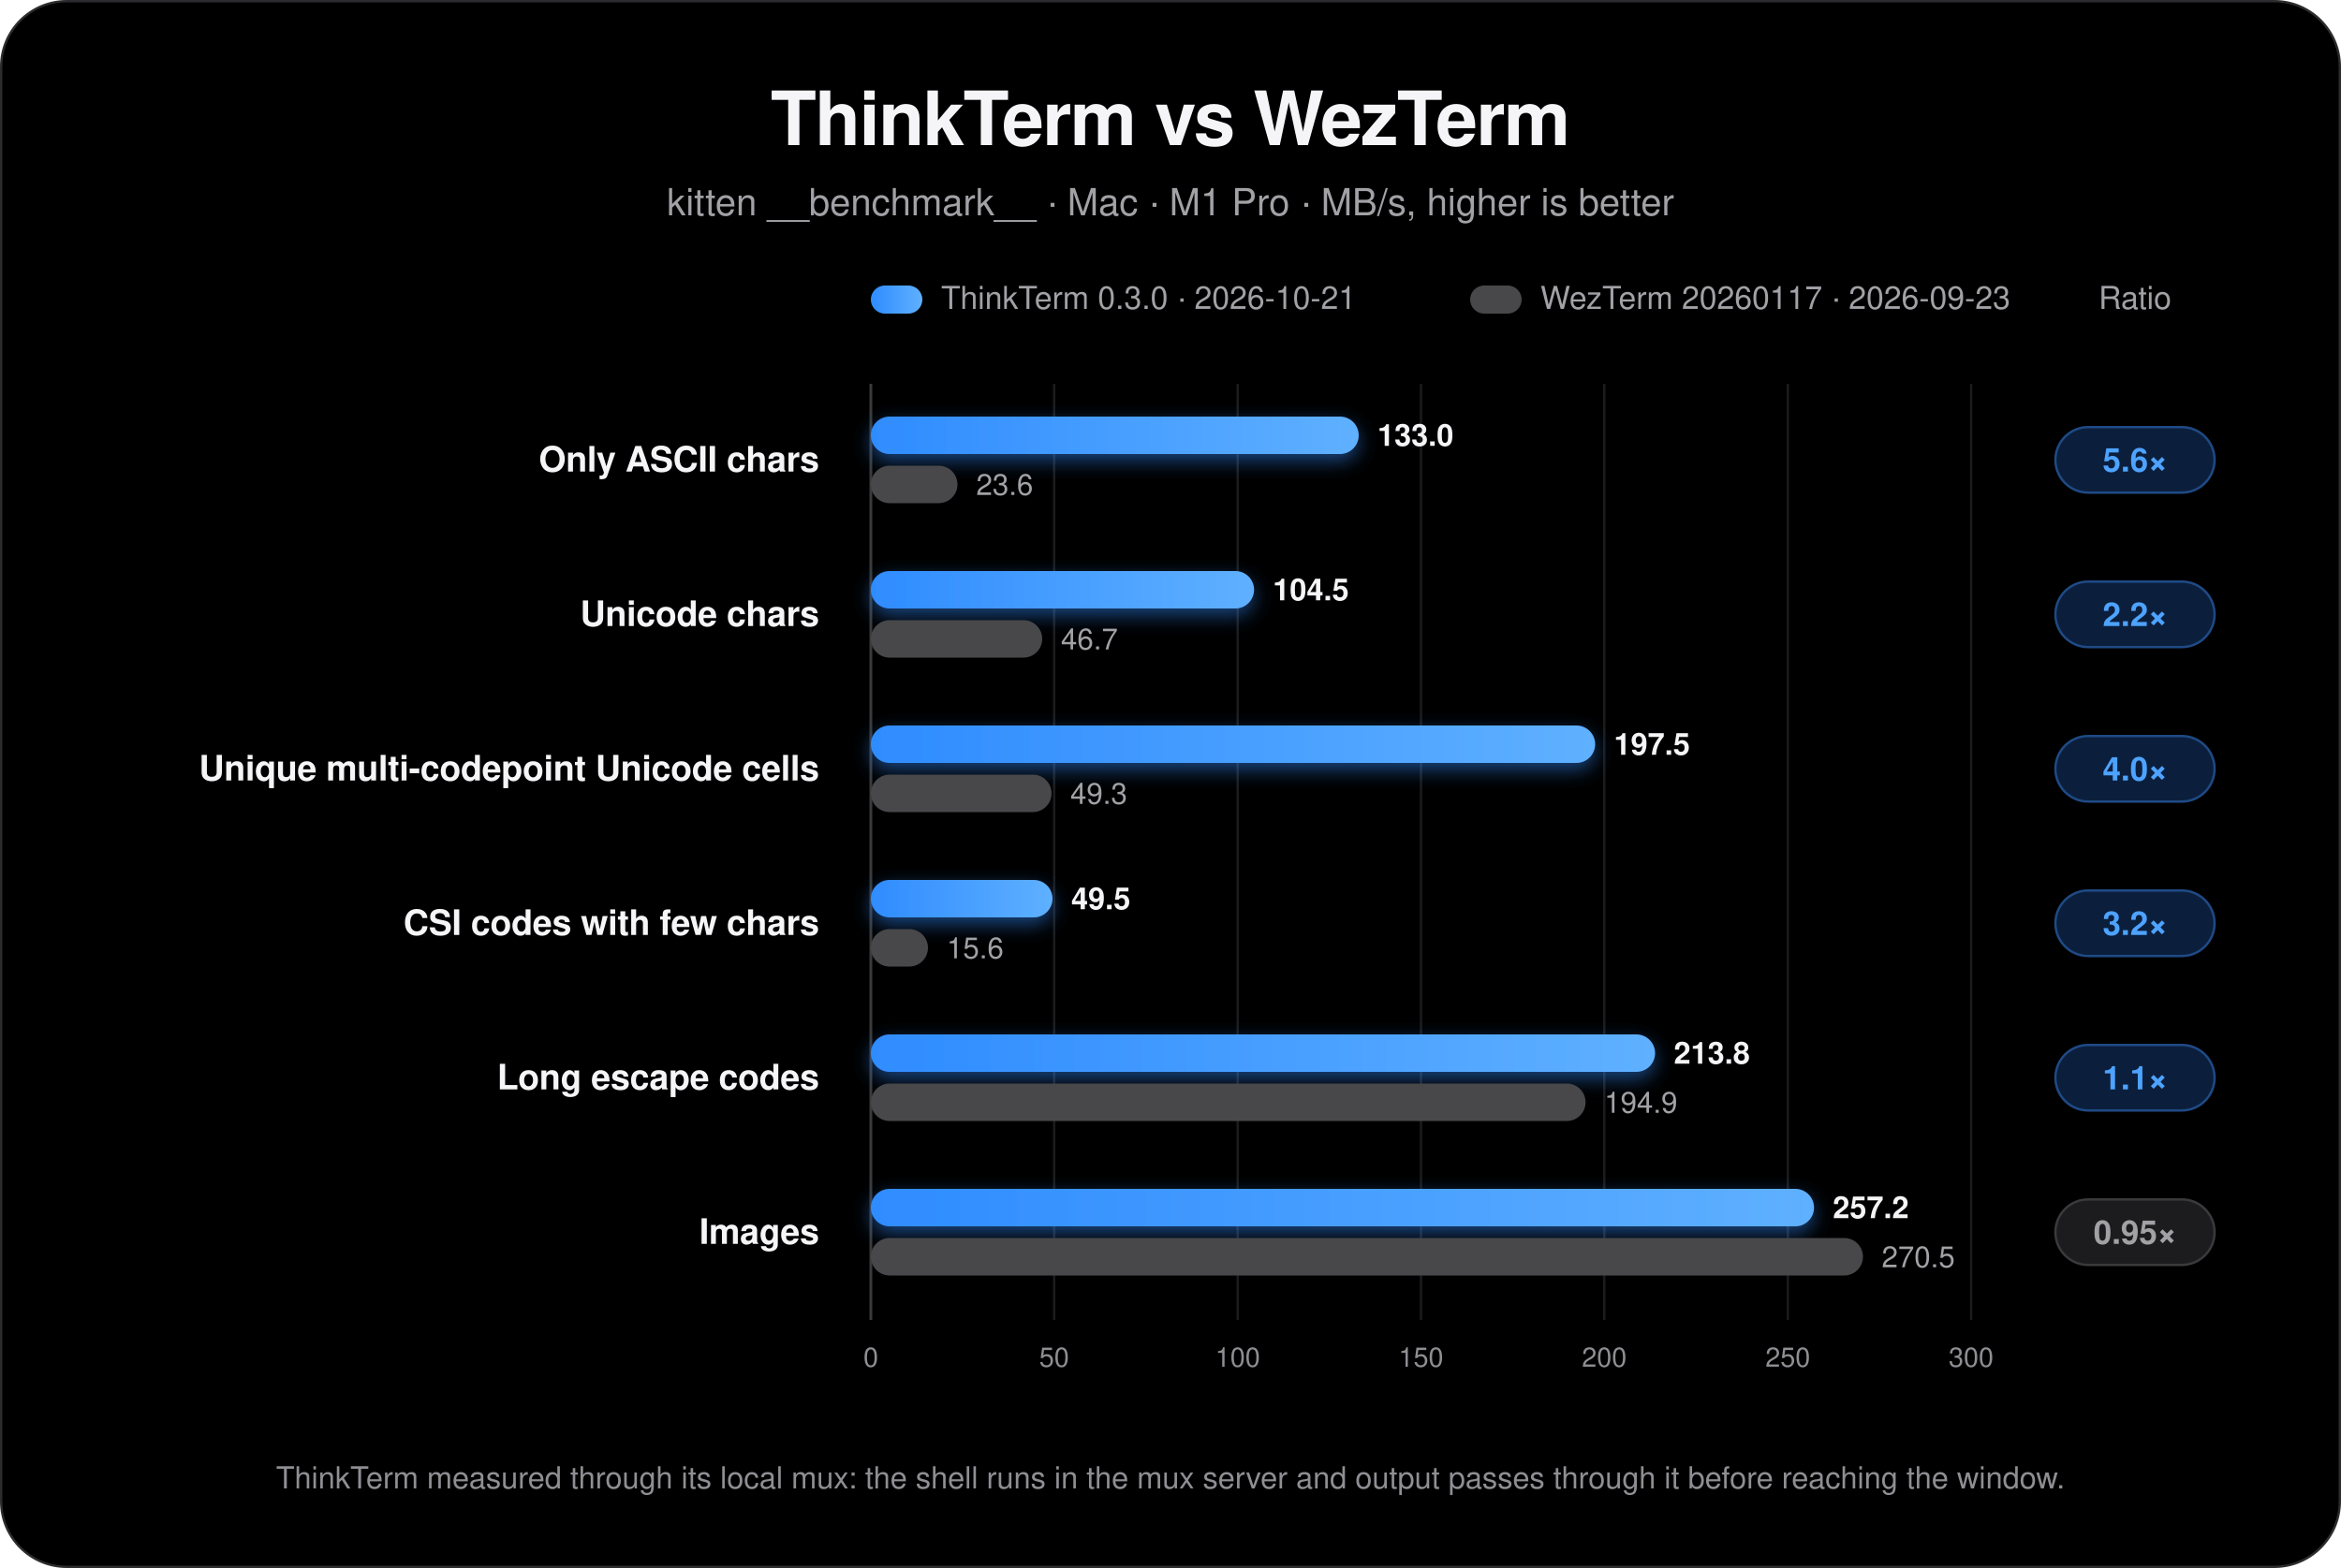
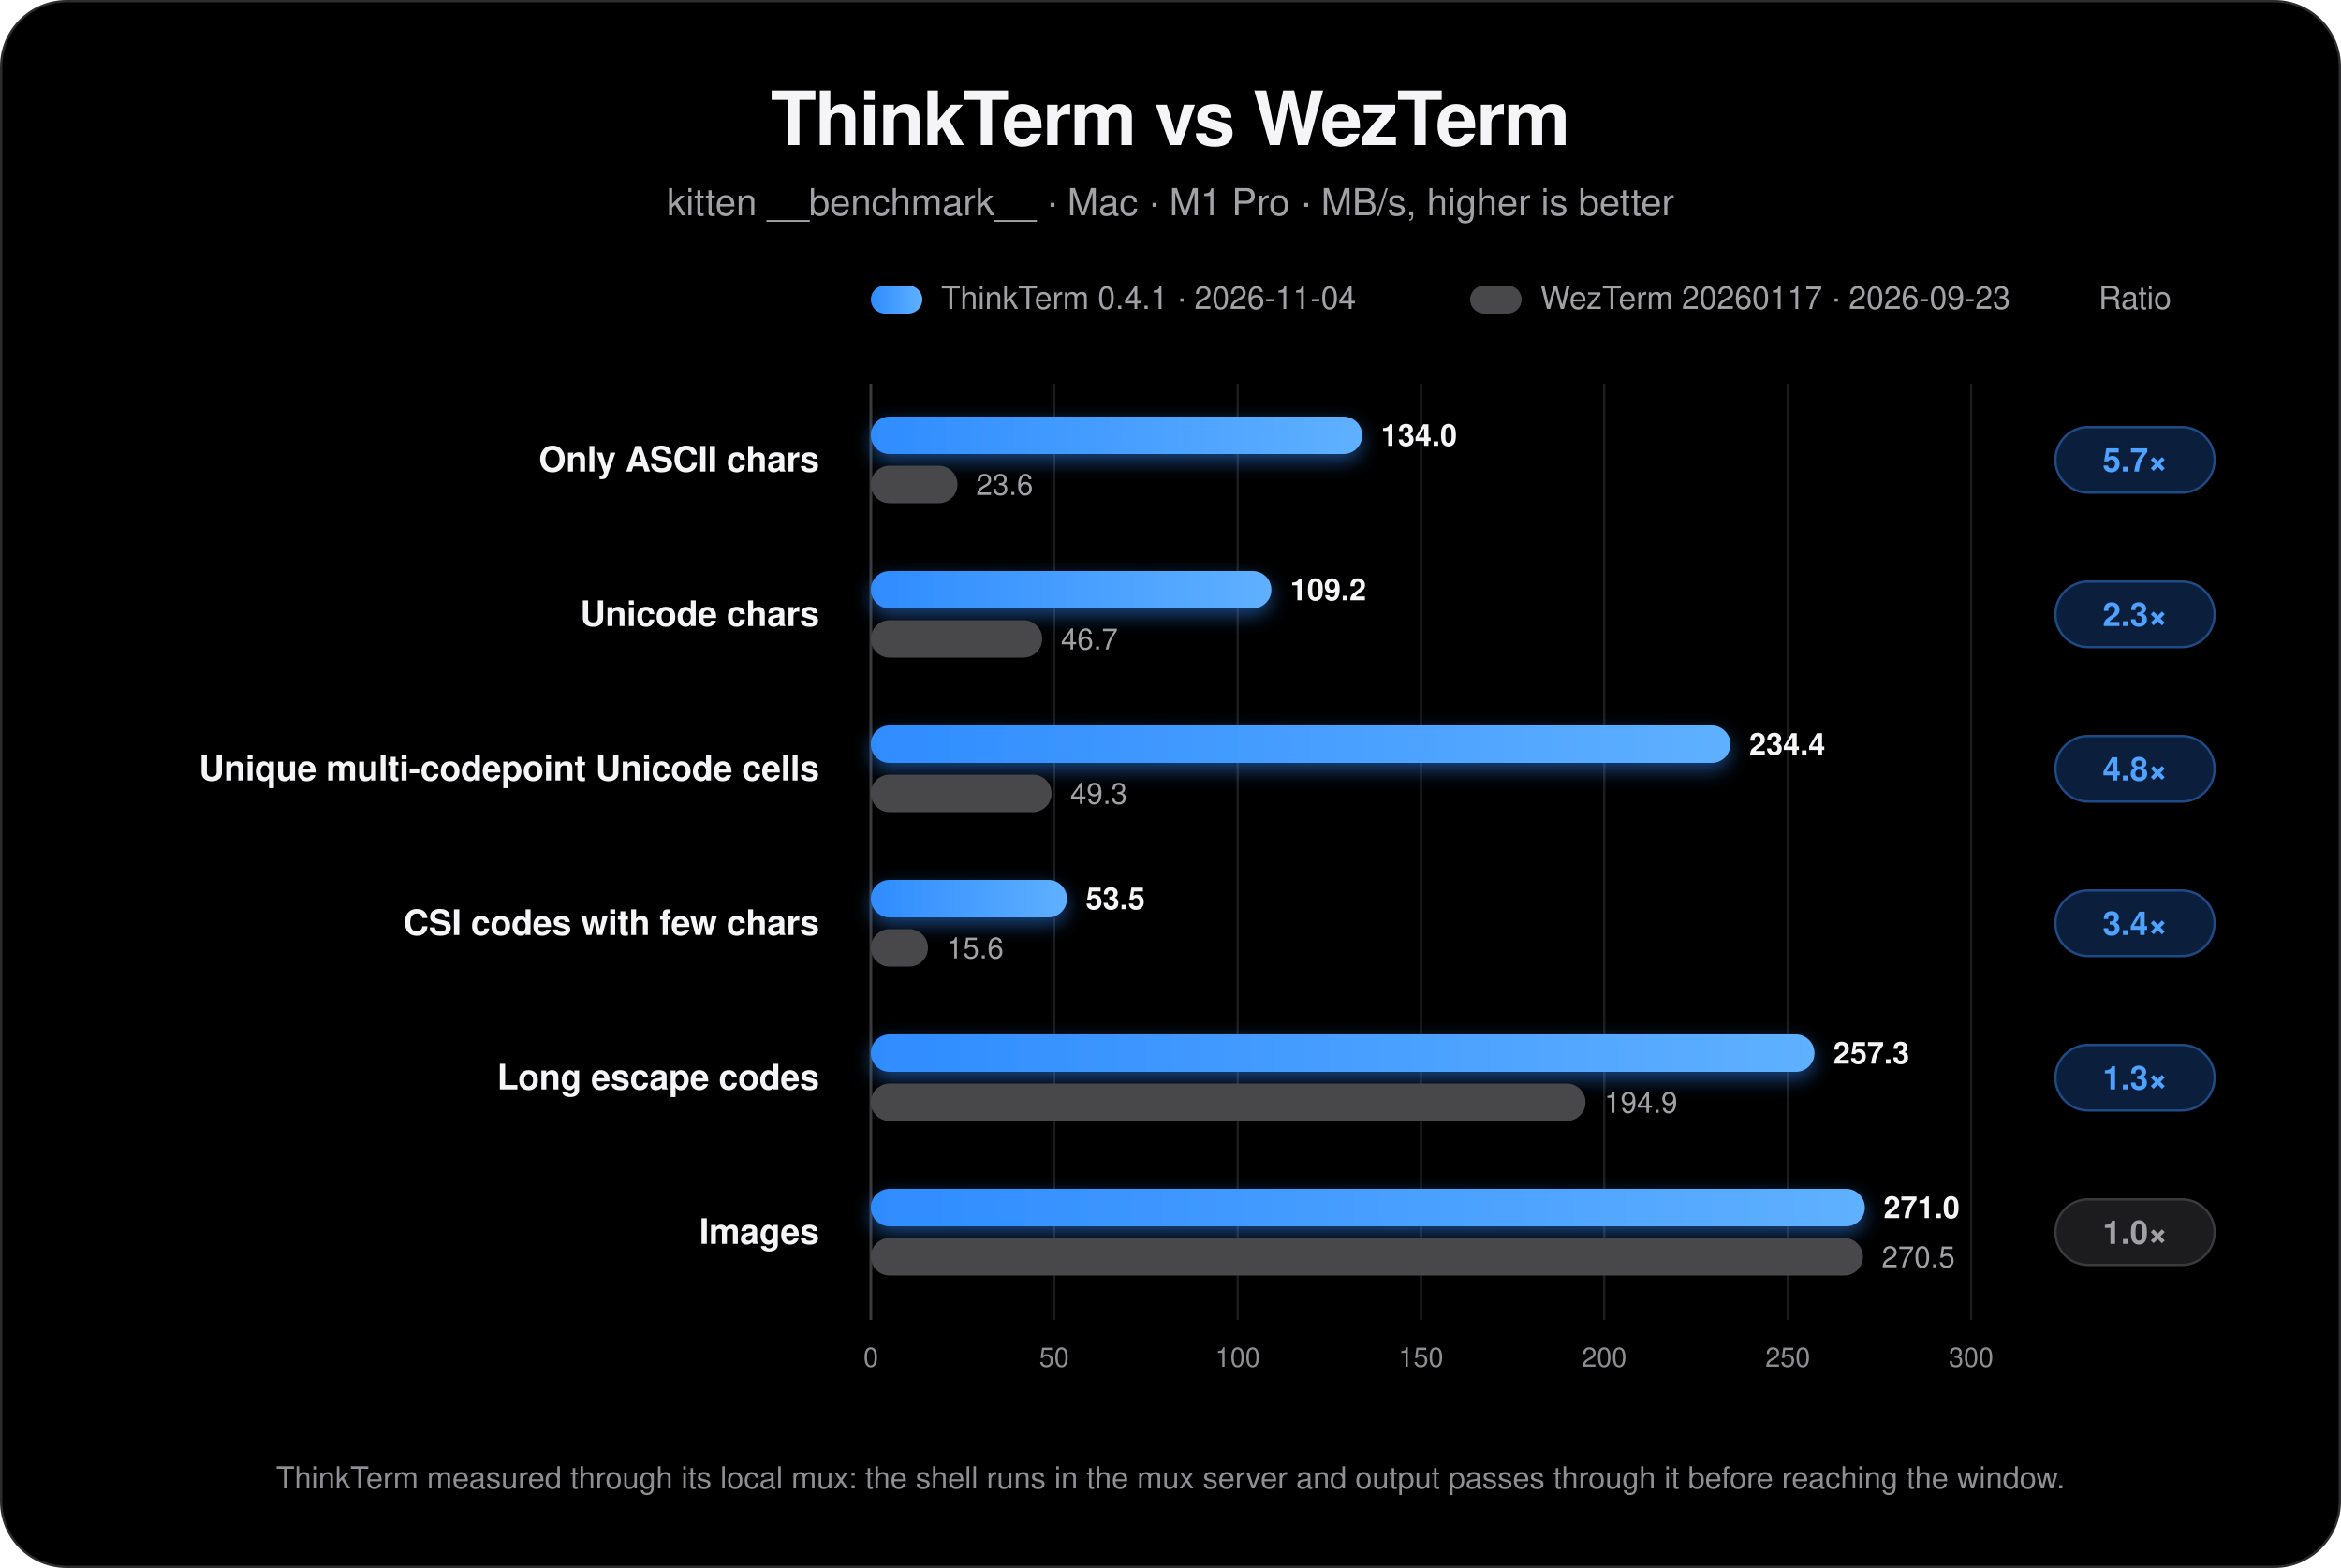
<svg xmlns="http://www.w3.org/2000/svg" viewBox="0 0 1000 670" width="1000" height="670" role="img" aria-labelledby="t d">
  <defs>
    <linearGradient id="ours" x1="0" y1="0" x2="1" y2="0">
      <stop offset="0" stop-color="#2f8cff" />
      <stop offset="1" stop-color="#5fb0ff" />
    </linearGradient>
    <filter id="glow" x="-10%" y="-80%" width="120%" height="300%">
      <feDropShadow dx="0" dy="3" stdDeviation="4" flood-color="#2f8cff" flood-opacity="0.5" />
    </filter>
  </defs>
  <style>
text { font-family: -apple-system, BlinkMacSystemFont, 'SF Pro Display', 'SF Pro Text', 'Segoe UI', 'Helvetica Neue', Helvetica, Arial, sans-serif; fill: #f5f5f7; }
.headline { font-size: 32px; font-weight: 700; letter-spacing: -0.6px; }
.subhead { font-size: 16px; fill: #a1a1a6; }
.label { font-size: 15px; font-weight: 600; letter-spacing: -0.1px; }
.legend { font-size: 13.5px; font-weight: 500; fill: #a1a1a6; }
.val-ours { font-size: 13px; font-weight: 700; }
.val-theirs { font-size: 12.5px; font-weight: 500; fill: #a1a1a6; }
.tick { font-size: 11.5px; fill: #8e8e93; }
.caption { font-size: 13px; font-weight: 500; fill: #8e8e93; }
.grid { stroke: #1c1c1e; stroke-width: 1; }
.axis { stroke: #3a3a3c; stroke-width: 1.2; }
.ours { fill: url(#ours); }
.ours-bar { fill: url(#ours); filter: url(#glow); }
.theirs { fill: #48484a; }
.win { fill: #0b1f3d; stroke: #1f4a85; }
.win-t { font-size: 14px; font-weight: 700; fill: #4da3ff; }
.even { fill: #1c1c1e; stroke: #3a3a3c; }
.even-t { font-size: 14px; font-weight: 700; fill: #a1a1a6; }
</style>
  <rect x="0.5" y="0.5" width="999" height="669" rx="28" fill="#000000" stroke="#2c2c2e" />
  <text x="500" y="62" class="headline" text-anchor="middle">ThinkTerm vs WezTerm</text>
  <text x="500" y="92" class="subhead" text-anchor="middle">kitten __benchmark__ · Mac · M1 Pro · MB/s, higher is better</text>
  <rect x="372" y="122" width="22" height="12" rx="6" class="ours" />
-   <text x="402" y="132" class="legend">ThinkTerm 0.3.0 · 2026-10-21</text>
+   <text x="402" y="132" class="legend">ThinkTerm 0.4.1 · 2026-11-04</text>
  <rect x="628" y="122" width="22" height="12" rx="6" class="theirs" />
  <text x="658" y="132" class="legend">WezTerm 20260117 · 2026-09-23</text>
  <text x="912" y="132" class="legend" text-anchor="middle">Ratio</text>
  <line x1="450.3" y1="164" x2="450.3" y2="564" class="grid" />
  <text x="450.3" y="584" class="tick" text-anchor="middle">50</text>
  <line x1="528.7" y1="164" x2="528.7" y2="564" class="grid" />
  <text x="528.7" y="584" class="tick" text-anchor="middle">100</text>
  <line x1="607.0" y1="164" x2="607.0" y2="564" class="grid" />
  <text x="607.0" y="584" class="tick" text-anchor="middle">150</text>
  <line x1="685.3" y1="164" x2="685.3" y2="564" class="grid" />
  <text x="685.3" y="584" class="tick" text-anchor="middle">200</text>
  <line x1="763.7" y1="164" x2="763.7" y2="564" class="grid" />
  <text x="763.7" y="584" class="tick" text-anchor="middle">250</text>
  <line x1="842.0" y1="164" x2="842.0" y2="564" class="grid" />
  <text x="842.0" y="584" class="tick" text-anchor="middle">300</text>
  <line x1="372" y1="164" x2="372" y2="564" class="axis" />
  <text x="372" y="584" class="tick" text-anchor="middle">0</text>
  <text x="350" y="201.5" class="label" text-anchor="end">Only ASCII chars</text>
-   <rect x="372" y="178" width="208.4" height="16" rx="8.0" class="ours-bar" />
-   <text x="588.4" y="190.5" class="val-ours">133.0</text>
+   <rect x="372" y="178" width="209.9" height="16" rx="8.0" class="ours-bar" />
+   <text x="589.9" y="190.5" class="val-ours">134.0</text>
  <rect x="372" y="199" width="37.0" height="16" rx="8.0" class="theirs" />
  <text x="417.0" y="211.5" class="val-theirs">23.6</text>
  <rect x="878" y="182.5" width="68" height="28" rx="14" class="win" />
-   <text x="912" y="201.5" class="win-t" text-anchor="middle">5.6×</text>
+   <text x="912" y="201.5" class="win-t" text-anchor="middle">5.7×</text>
  <text x="350" y="267.5" class="label" text-anchor="end">Unicode chars</text>
-   <rect x="372" y="244" width="163.7" height="16" rx="8.0" class="ours-bar" />
-   <text x="543.7" y="256.5" class="val-ours">104.5</text>
+   <rect x="372" y="244" width="171.1" height="16" rx="8.0" class="ours-bar" />
+   <text x="551.1" y="256.5" class="val-ours">109.2</text>
  <rect x="372" y="265" width="73.2" height="16" rx="8.0" class="theirs" />
  <text x="453.2" y="277.5" class="val-theirs">46.7</text>
  <rect x="878" y="248.5" width="68" height="28" rx="14" class="win" />
-   <text x="912" y="267.5" class="win-t" text-anchor="middle">2.2×</text>
+   <text x="912" y="267.5" class="win-t" text-anchor="middle">2.3×</text>
  <text x="350" y="333.5" class="label" text-anchor="end">Unique multi-codepoint Unicode cells</text>
-   <rect x="372" y="310" width="309.4" height="16" rx="8.0" class="ours-bar" />
-   <text x="689.4" y="322.5" class="val-ours">197.5</text>
+   <rect x="372" y="310" width="367.2" height="16" rx="8.0" class="ours-bar" />
+   <text x="747.2" y="322.5" class="val-ours">234.4</text>
  <rect x="372" y="331" width="77.2" height="16" rx="8.0" class="theirs" />
  <text x="457.2" y="343.5" class="val-theirs">49.3</text>
  <rect x="878" y="314.5" width="68" height="28" rx="14" class="win" />
-   <text x="912" y="333.5" class="win-t" text-anchor="middle">4.0×</text>
+   <text x="912" y="333.5" class="win-t" text-anchor="middle">4.8×</text>
  <text x="350" y="399.5" class="label" text-anchor="end">CSI codes with few chars</text>
-   <rect x="372" y="376" width="77.6" height="16" rx="8.0" class="ours-bar" />
-   <text x="457.6" y="388.5" class="val-ours">49.5</text>
+   <rect x="372" y="376" width="83.8" height="16" rx="8.0" class="ours-bar" />
+   <text x="463.8" y="388.5" class="val-ours">53.5</text>
  <rect x="372" y="397" width="24.4" height="16" rx="8.0" class="theirs" />
  <text x="404.4" y="409.5" class="val-theirs">15.6</text>
  <rect x="878" y="380.5" width="68" height="28" rx="14" class="win" />
-   <text x="912" y="399.5" class="win-t" text-anchor="middle">3.2×</text>
+   <text x="912" y="399.5" class="win-t" text-anchor="middle">3.4×</text>
  <text x="350" y="465.5" class="label" text-anchor="end">Long escape codes</text>
-   <rect x="372" y="442" width="335.0" height="16" rx="8.0" class="ours-bar" />
-   <text x="715.0" y="454.5" class="val-ours">213.8</text>
+   <rect x="372" y="442" width="403.1" height="16" rx="8.0" class="ours-bar" />
+   <text x="783.1" y="454.5" class="val-ours">257.3</text>
  <rect x="372" y="463" width="305.3" height="16" rx="8.0" class="theirs" />
  <text x="685.3" y="475.5" class="val-theirs">194.9</text>
  <rect x="878" y="446.5" width="68" height="28" rx="14" class="win" />
-   <text x="912" y="465.5" class="win-t" text-anchor="middle">1.1×</text>
+   <text x="912" y="465.5" class="win-t" text-anchor="middle">1.3×</text>
  <text x="350" y="531.5" class="label" text-anchor="end">Images</text>
-   <rect x="372" y="508" width="402.9" height="16" rx="8.0" class="ours-bar" />
-   <text x="782.9" y="520.5" class="val-ours">257.2</text>
+   <rect x="372" y="508" width="424.6" height="16" rx="8.0" class="ours-bar" />
+   <text x="804.6" y="520.5" class="val-ours">271.0</text>
  <rect x="372" y="529" width="423.8" height="16" rx="8.0" class="theirs" />
  <text x="803.8" y="541.5" class="val-theirs">270.5</text>
  <rect x="878" y="512.5" width="68" height="28" rx="14" class="even" />
-   <text x="912" y="531.5" class="even-t" text-anchor="middle">0.95×</text>
+   <text x="912" y="531.5" class="even-t" text-anchor="middle">1.0×</text>
  <text x="500" y="636" class="caption" text-anchor="middle">ThinkTerm measured through its local mux: the shell runs in the mux server and output passes through it before reaching the window.</text>
</svg>
